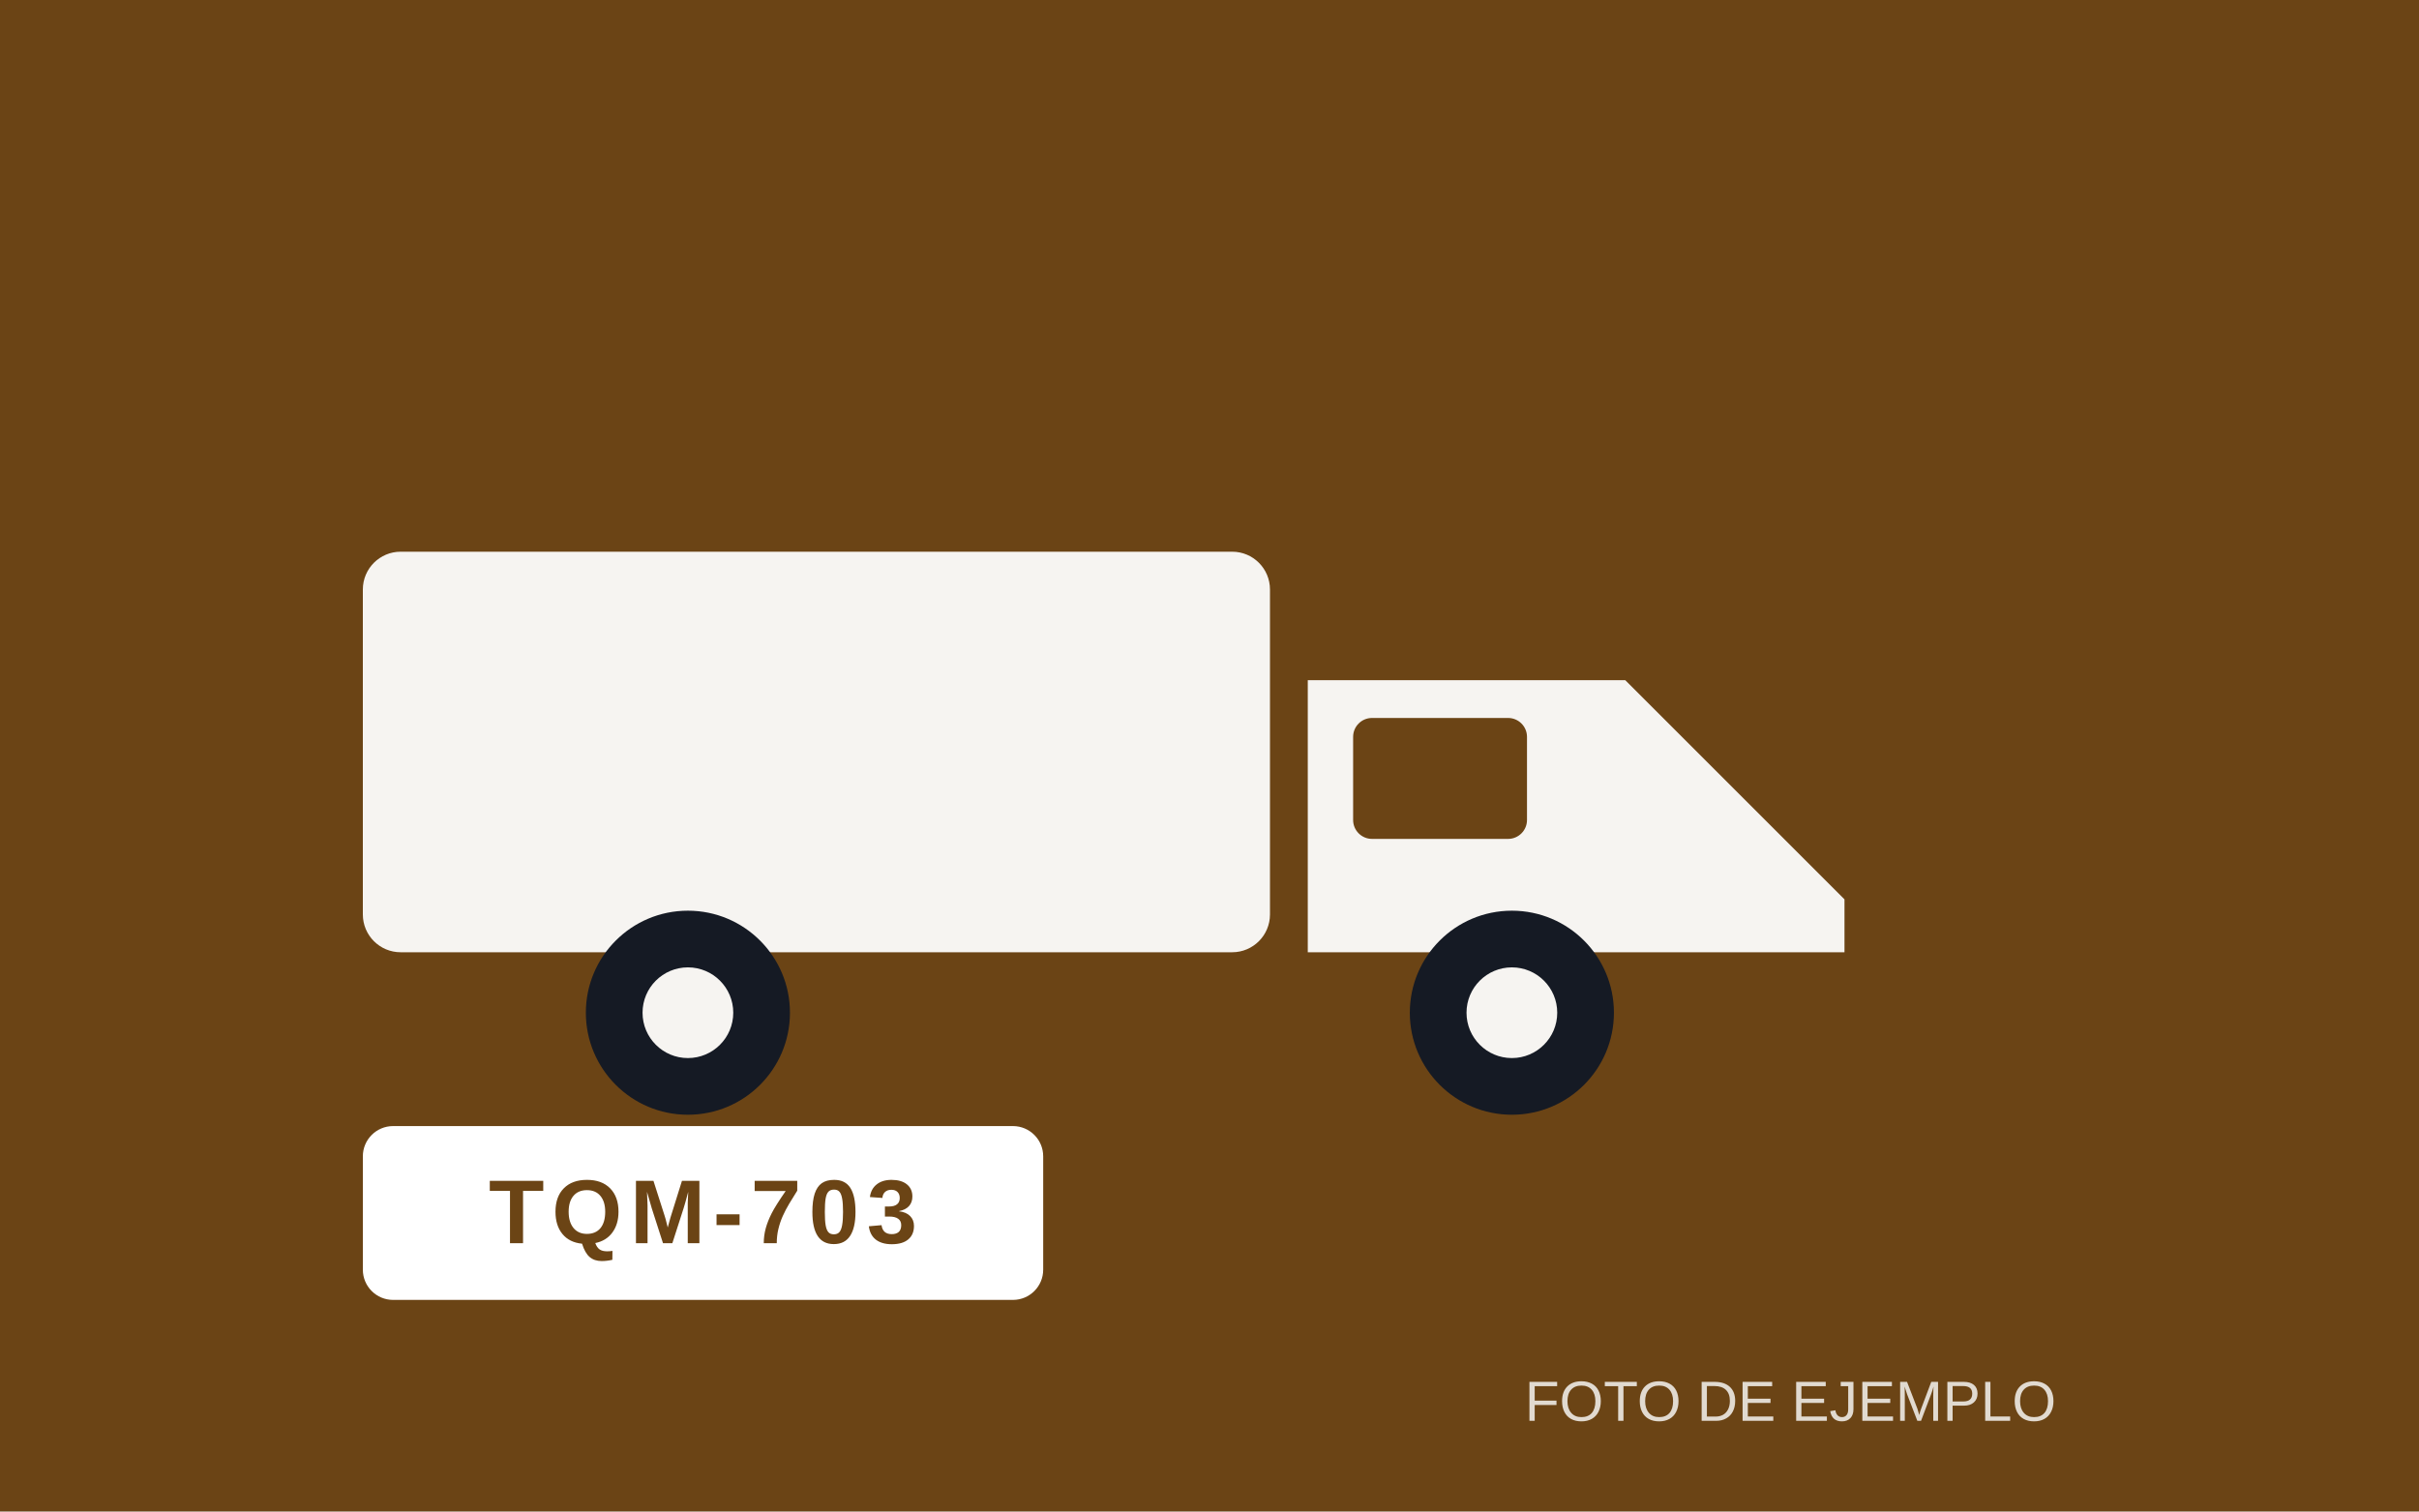
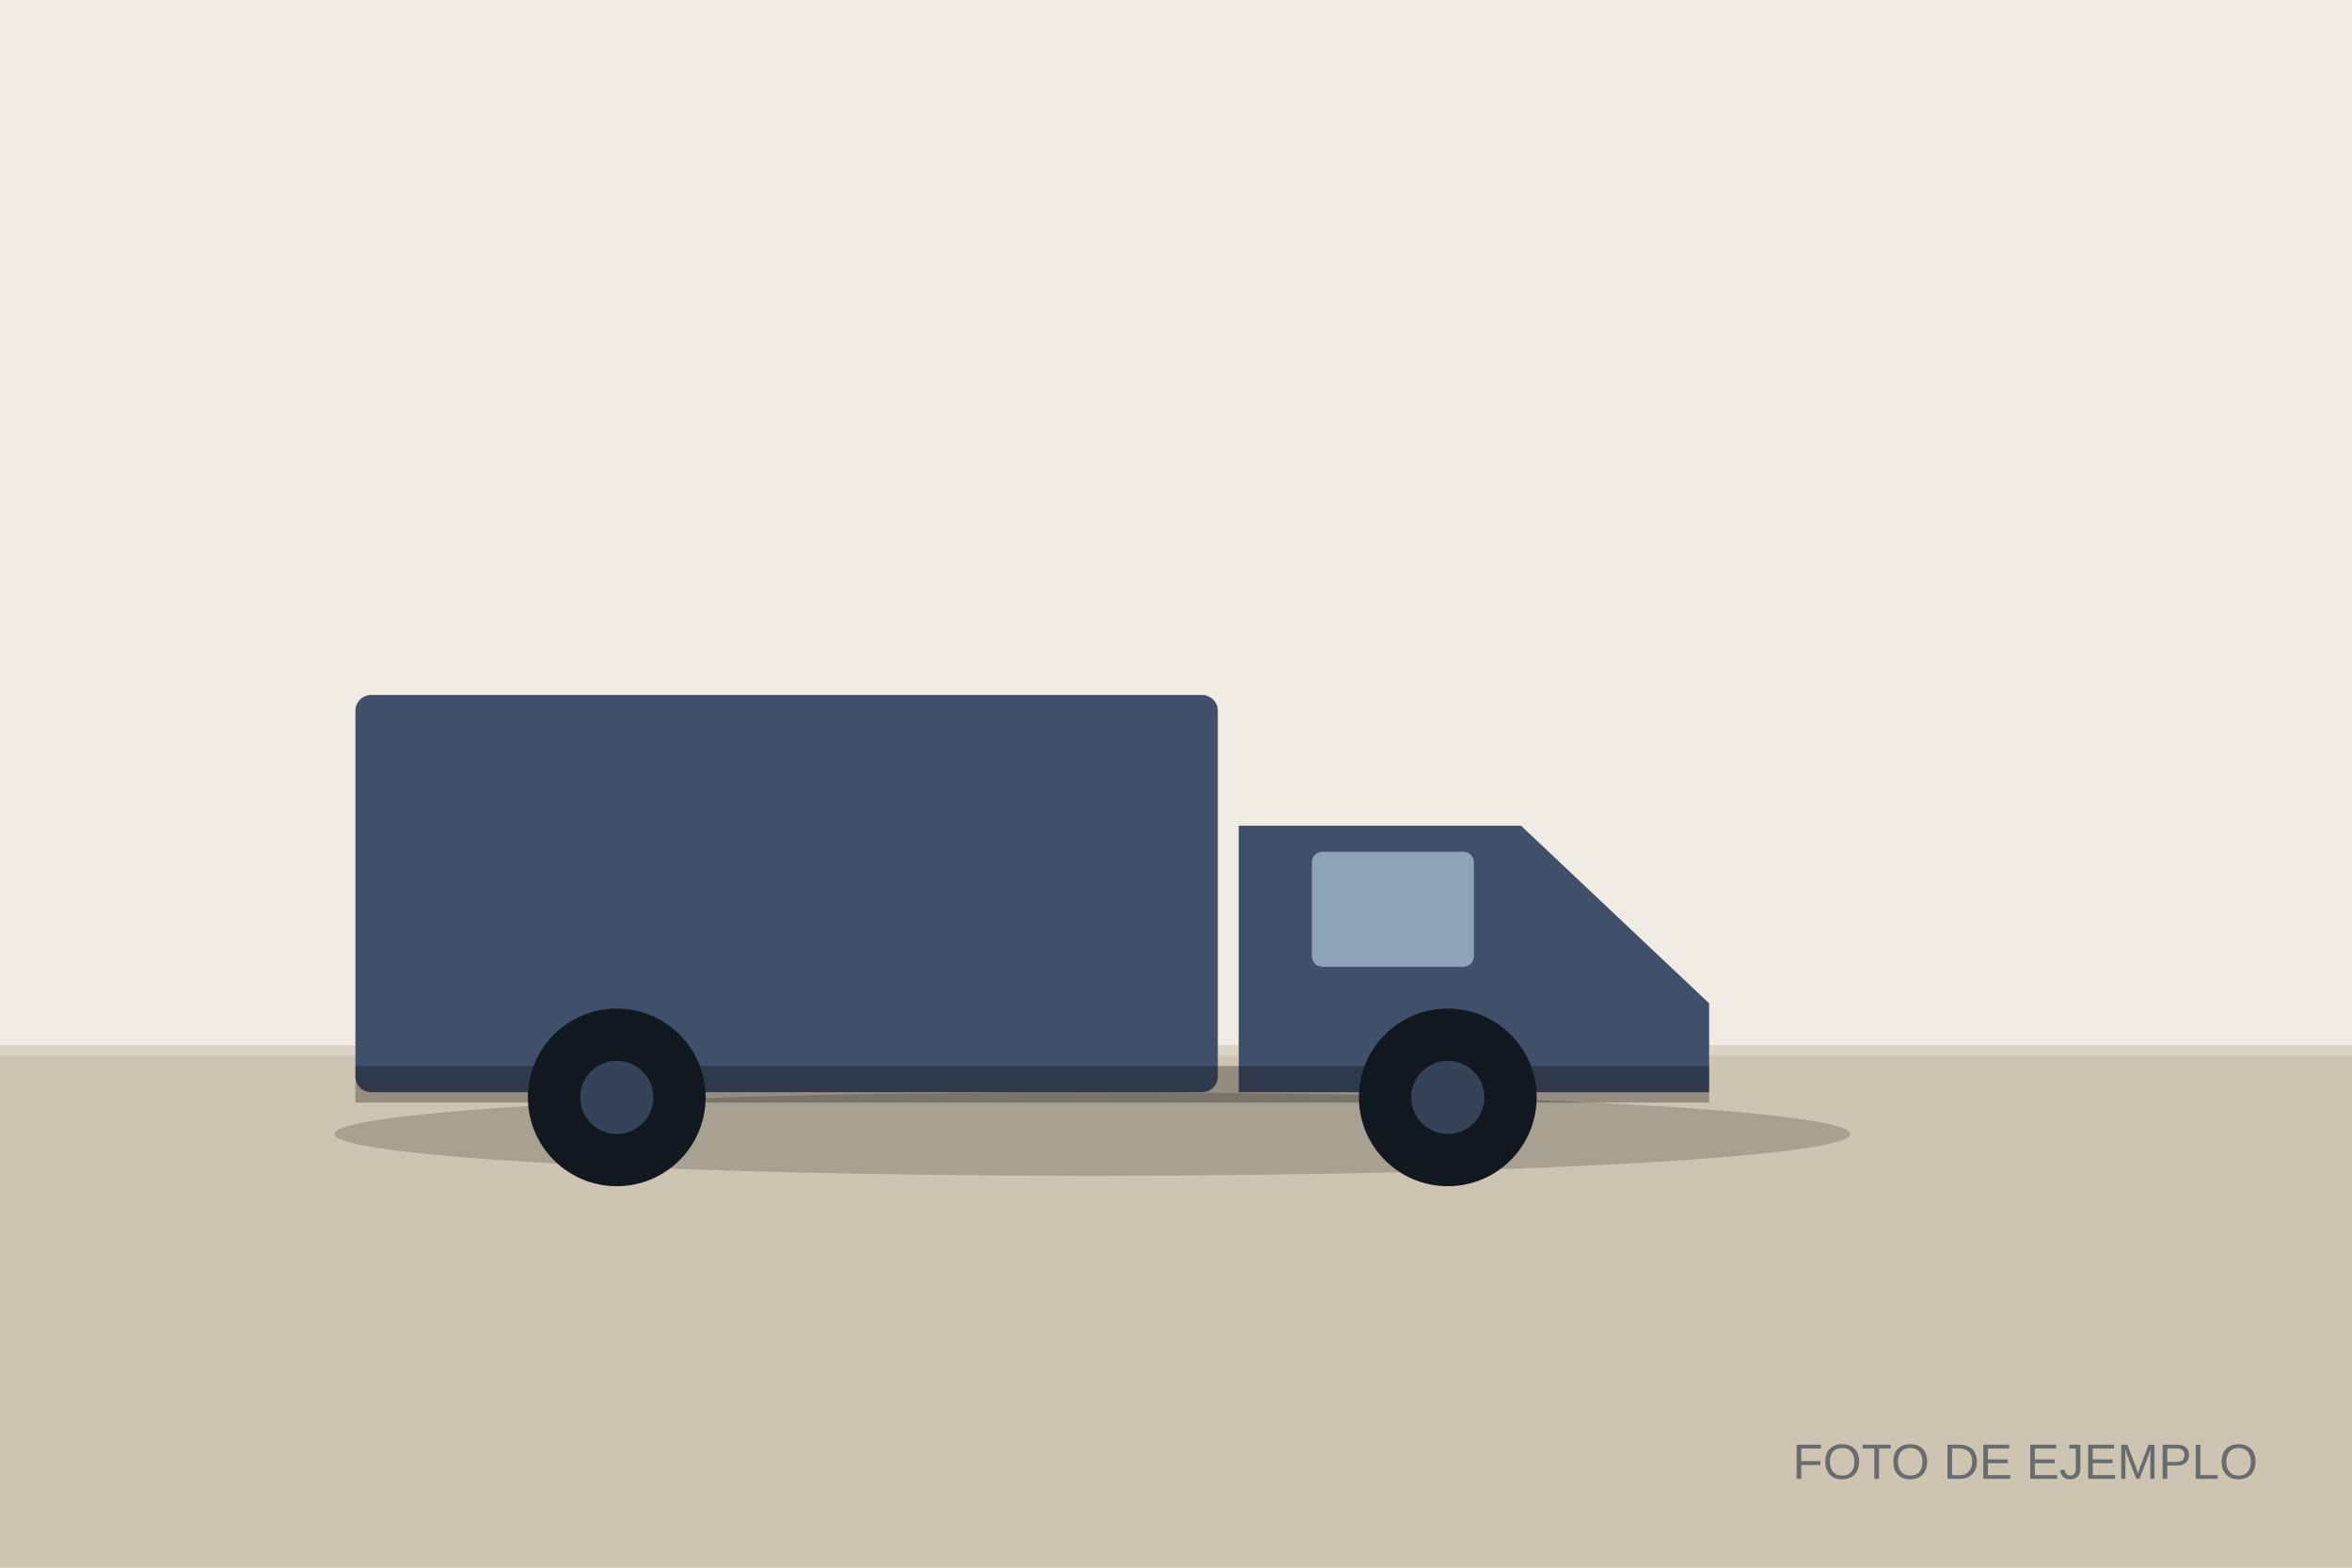
- <svg xmlns="http://www.w3.org/2000/svg" viewBox="0 0 640 400" width="640" height="400" role="img" aria-label="Foto de ejemplo del camión TQM-703">
-   <rect width="640" height="400" fill="#6b4415" />
-   <g transform="translate(96 128)" fill="#ffffff" opacity="0.94">
-     <rect x="0" y="18" width="240" height="106" rx="10" />
-     <path d="M250 52h84l58 58v14h-142z" />
-     <circle cx="86" cy="140" r="27" fill="#101725" />
-     <circle cx="86" cy="140" r="12" fill="#ffffff" />
-     <circle cx="304" cy="140" r="27" fill="#101725" />
-     <circle cx="304" cy="140" r="12" fill="#ffffff" />
-     <rect x="262" y="62" width="46" height="32" rx="5" fill="#6b4415" />
+ <svg xmlns="http://www.w3.org/2000/svg" viewBox="0 0 900 600" width="900" height="600" role="img" aria-label="Fotografía de ejemplo de un vehículo">
+   <rect width="900" height="600" fill="#f0ece3" />
+   <rect y="404" width="900" height="196" fill="#cdc4b2" />
+   <rect y="400" width="900" height="4" fill="#cdc4b2" opacity="0.6" />
+   <g transform="translate(118 220) scale(1)">
+     <ellipse cx="300" cy="214" rx="290" ry="16" fill="#000000" opacity="0.18" />
+     <rect x="18" y="46" width="330" height="152" rx="6" fill="#40506a" />
+     <path d="M356 96h108l72 68v34H356z" fill="#40506a" />
+     <rect x="384" y="106" width="62" height="44" rx="4" fill="#8ea3b8" />
+     <rect x="18" y="188" width="518" height="14" fill="#000000" opacity="0.28" />
+     <circle cx="118" cy="200" r="34" fill="#12181f" />
+     <circle cx="118" cy="200" r="14" fill="#40506a" opacity="0.75" />
+     <circle cx="436" cy="200" r="34" fill="#12181f" />
+     <circle cx="436" cy="200" r="14" fill="#40506a" opacity="0.75" />
  </g>
-   <rect x="96" y="298" width="180" height="46" rx="8" fill="#ffffff" />
-   <text x="186" y="329" font-family="Segoe UI, Arial, sans-serif" font-size="24" font-weight="700" fill="#6b4415" text-anchor="middle" letter-spacing="2">TQM-703</text>
-   <text x="544" y="376" font-family="Segoe UI, Arial, sans-serif" font-size="15" fill="#ffffff" opacity="0.8" text-anchor="end">FOTO DE EJEMPLO</text>
+   <text x="864" y="566" font-family="Segoe UI, Arial, sans-serif" font-size="19" fill="#2b3542" opacity="0.62" text-anchor="end">FOTO DE EJEMPLO</text>
</svg>
